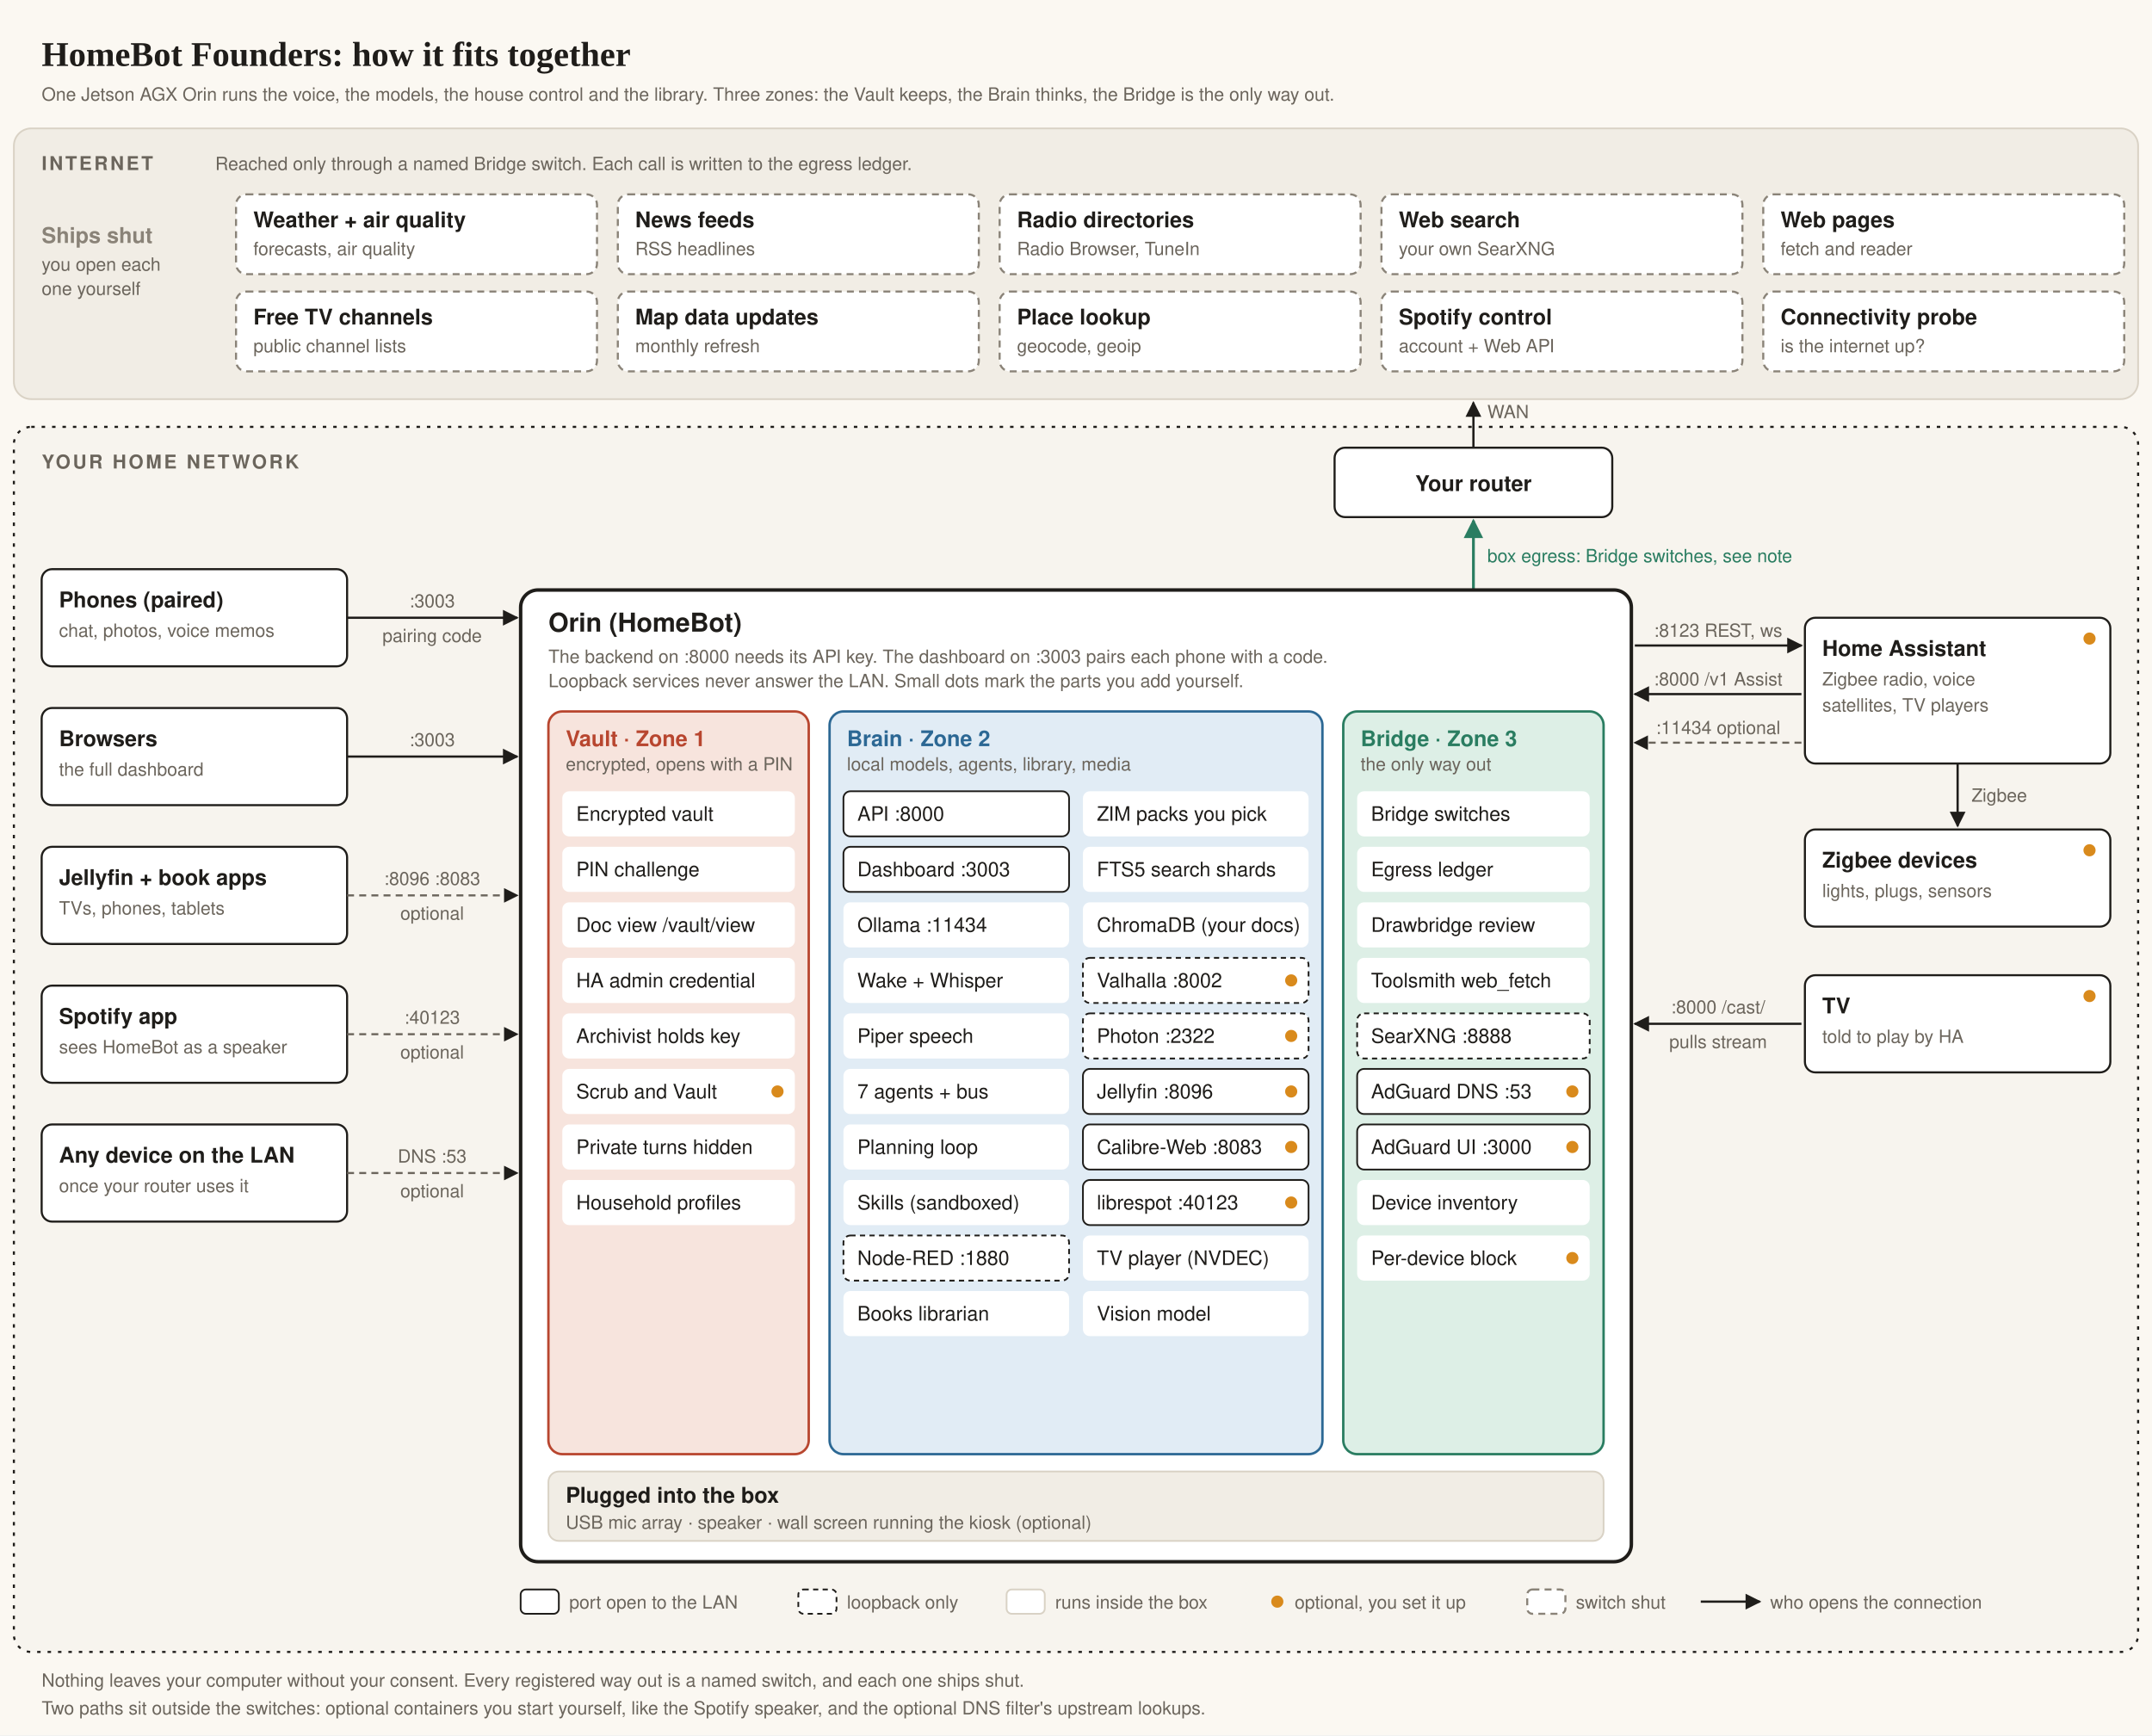
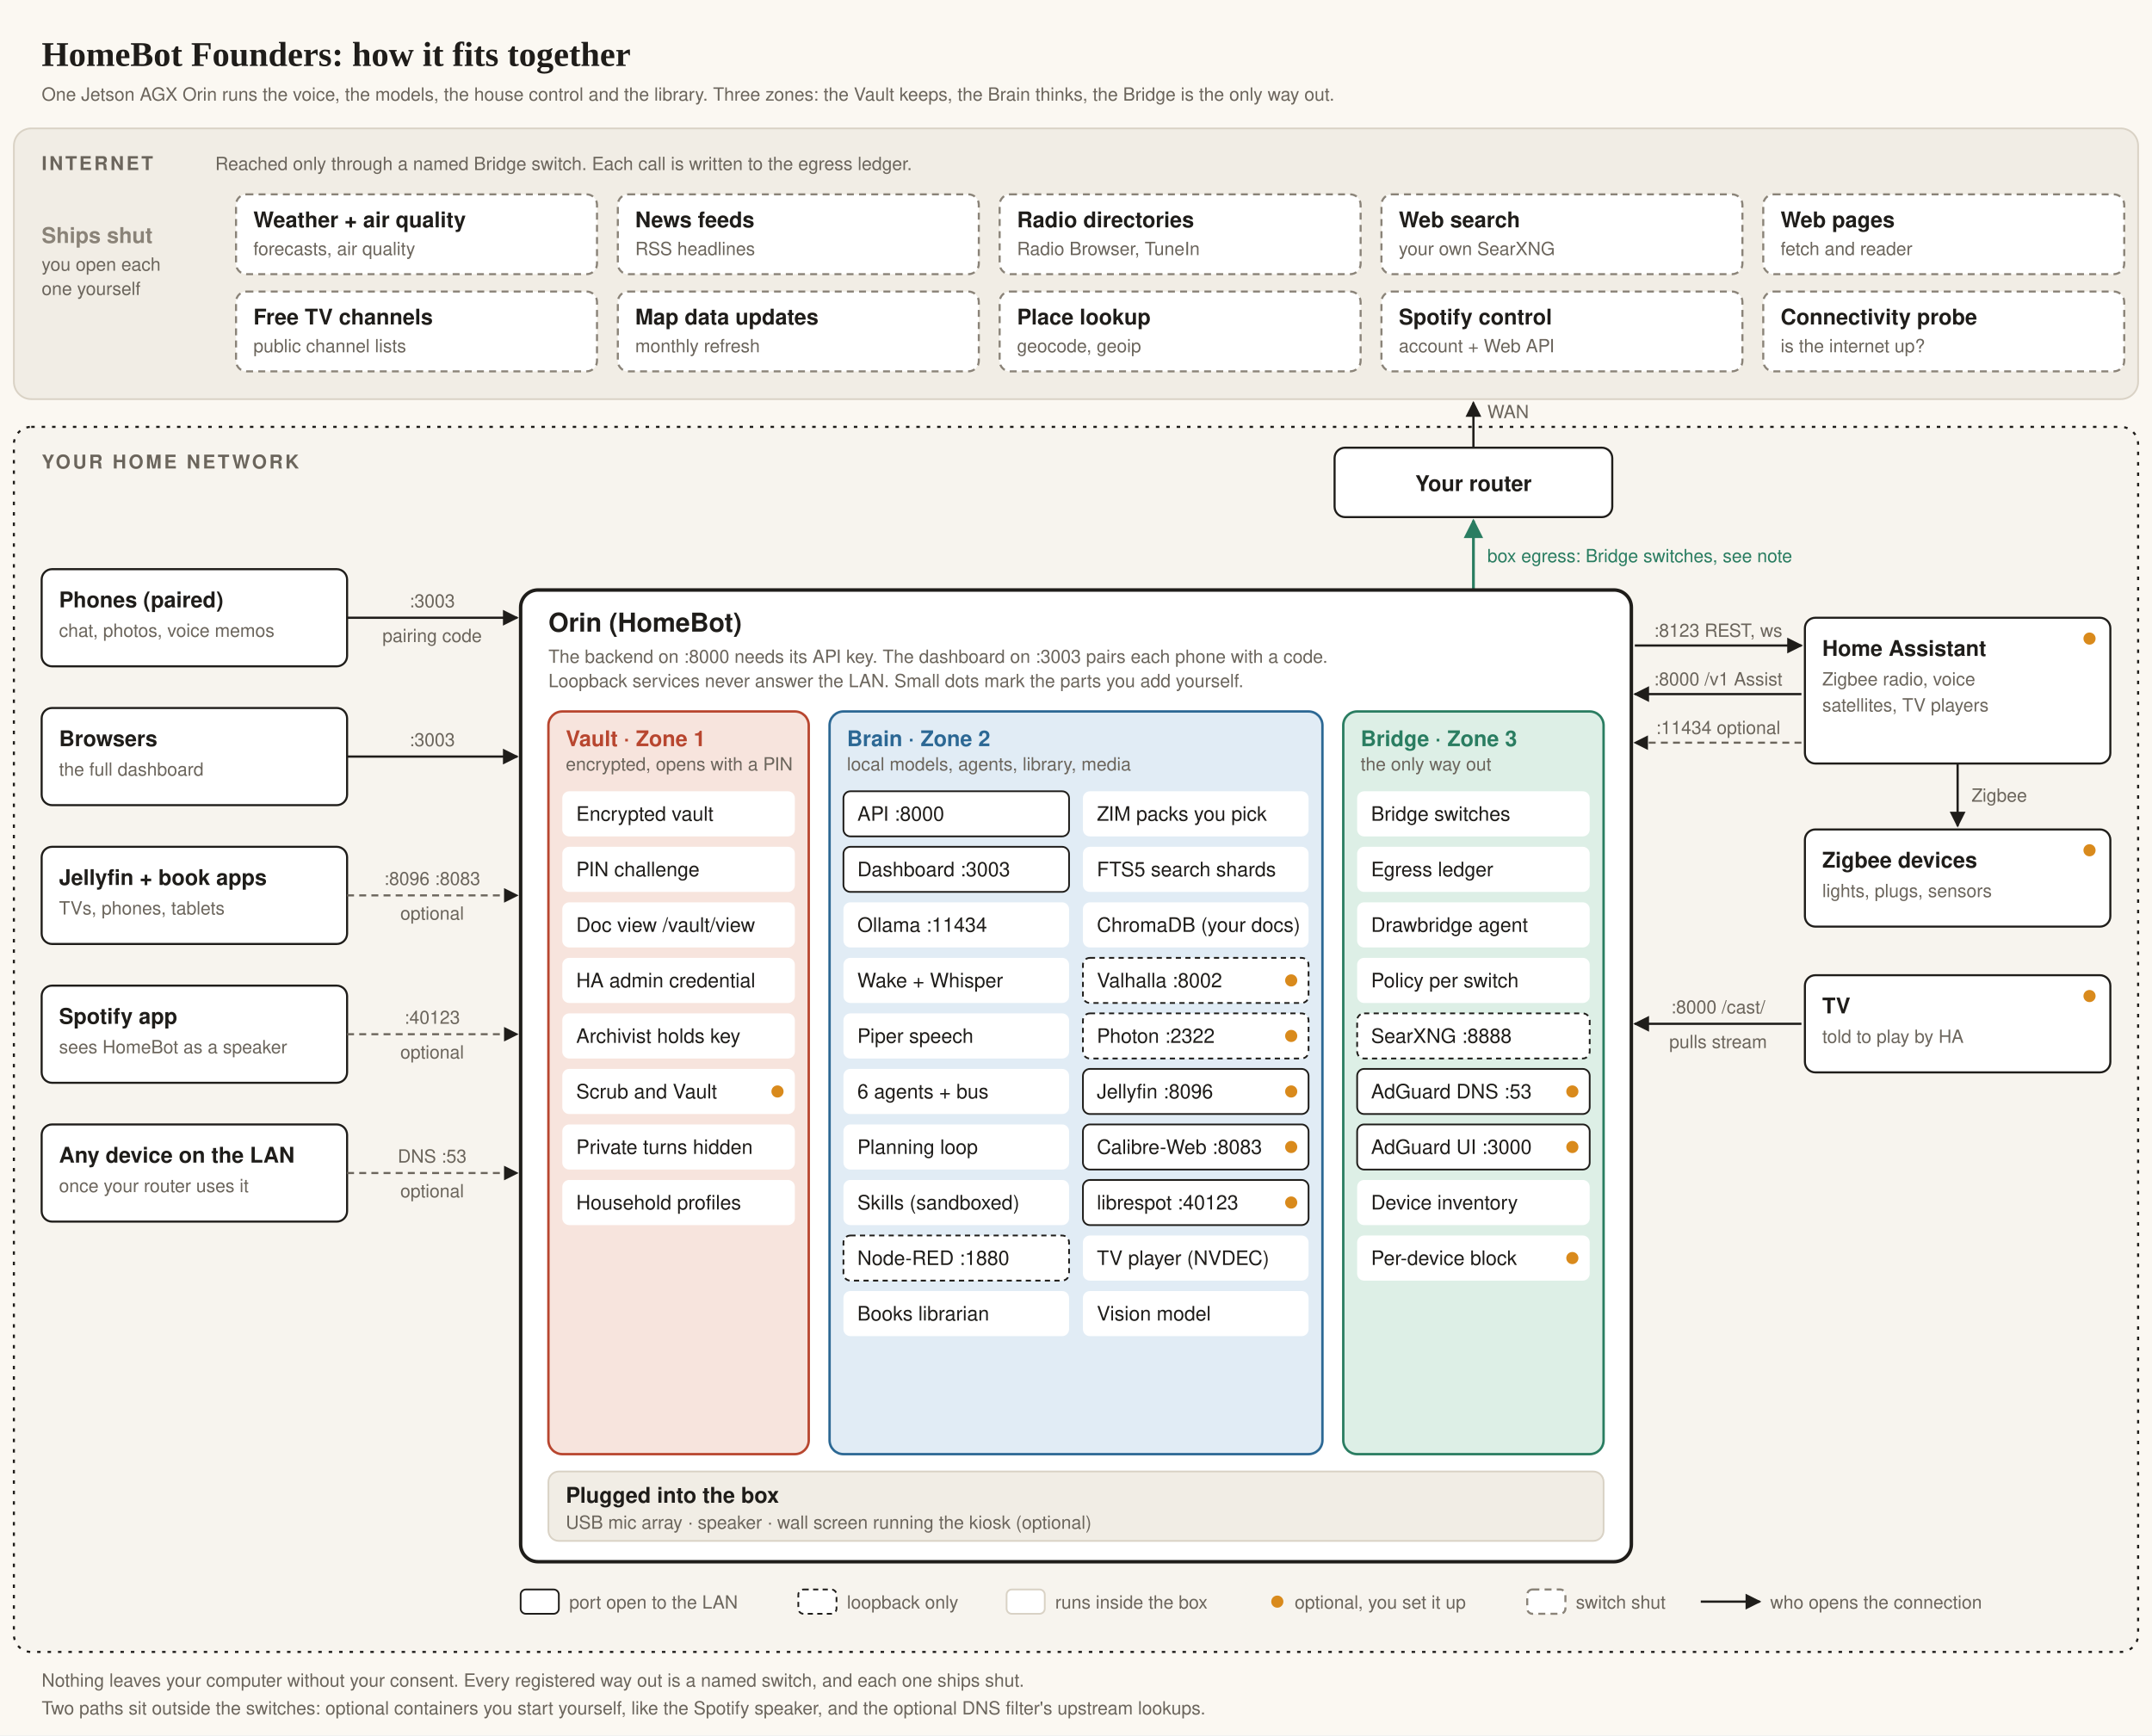
<svg xmlns="http://www.w3.org/2000/svg" viewBox="0 0 1240 1000" width="1240" height="1000" role="img" aria-label="HomeBot Founders architecture. The Orin running HomeBot sits on your home network behind your router. Inside it, the Vault, Brain and Bridge zones hold the services and their ports. Phones, browsers, media apps, Home Assistant and TVs connect to it on the LAN. The only way to the internet is through Bridge switches, and every one ships shut.">
  <style>
  .bg{fill:#fbf8f2}
  .t{fill:#1f1d1a;font:11.5px 'Segoe UI',Helvetica,Arial,sans-serif}
  .tb{fill:#1f1d1a;font:600 12.5px 'Segoe UI',Helvetica,Arial,sans-serif}
  .th{fill:#1f1d1a;font:700 15px 'Segoe UI',Helvetica,Arial,sans-serif}
  .tt{fill:#1f1d1a;font:700 20px Georgia,'Times New Roman',serif}
  .tm{fill:#6b655c;font:10.5px 'Segoe UI',Helvetica,Arial,sans-serif}
  .ey{fill:#6b655c;font:600 11px 'Segoe UI',Helvetica,Arial,sans-serif;letter-spacing:.12em}
  .cv{fill:#b8462f}.cr{fill:#2c6894}.cg{fill:#2a7d61}.cs{fill:#8a8378}
  .net{fill:#f1ede5;stroke:#d9d2c5;stroke-width:1}
  .lan{fill:#f7f4ee;stroke:#1f1d1a;stroke-width:1.2;stroke-dasharray:2 4}
  .box{fill:#ffffff;stroke:#1f1d1a;stroke-width:1.2}
  .orin{fill:#ffffff;stroke:#1f1d1a;stroke-width:2}
  .shut{fill:#ffffff;stroke:#8a8378;stroke-width:1.2;stroke-dasharray:4 3}
  .zv{fill:#f7e4dd;stroke:#b8462f;stroke-width:1.4}
  .zr{fill:#e1ecf5;stroke:#2c6894;stroke-width:1.4}
  .zg{fill:#ddefe6;stroke:#2a7d61;stroke-width:1.4}
  .ilan{fill:#ffffff;stroke:#1f1d1a;stroke-width:1}
  .ilo{fill:#ffffff;stroke:#1f1d1a;stroke-width:1;stroke-dasharray:3 2.5}
  .iin{fill:#ffffff;stroke:none}
  .key{fill:#ffffff;stroke:#d9d2c5;stroke-width:1}
  .opt{fill:#d98a1c}
  .bar{fill:#f1ede5;stroke:#d9d2c5;stroke-width:1}
  .ln{fill:none;stroke:#1f1d1a;stroke-width:1.3}
  .lnd{fill:none;stroke:#6b655c;stroke-width:1.2;stroke-dasharray:4 3}
  .lng{fill:none;stroke:#2a7d61;stroke-width:1.6}
  .ah{fill:#1f1d1a}.ahg{fill:#2a7d61}
  @media (prefers-color-scheme: dark){
    .bg{fill:#15171a}
    .t,.tb,.th,.tt{fill:#ece7de}
    .tm,.ey{fill:#a49d91}
    .cv{fill:#e88d76}.cr{fill:#86b8de}.cg{fill:#72c9a6}.cs{fill:#8e877c}
    .net{fill:#1b1d21;stroke:#3a3d42}
    .lan{fill:#181a1e;stroke:#ece7de}
    .box,.orin,.ilan,.ilo,.iin,.shut,.key{fill:#1d2024}
    .key{stroke:#3a3d42}
    .box,.orin,.ilan,.ilo{stroke:#ece7de}
    .shut{stroke:#8e877c}
    .zv{fill:#3a2621;stroke:#e88d76}
    .zr{fill:#1c2a36;stroke:#86b8de}
    .zg{fill:#1a3028;stroke:#72c9a6}
    .opt{fill:#f0a640}
    .bar{fill:#1b1d21;stroke:#3a3d42}
    .ln{stroke:#ece7de}.lnd{stroke:#a49d91}.lng{stroke:#72c9a6}
    .ah{fill:#ece7de}.ahg{fill:#72c9a6}
  }
</style>
  <defs>
    <marker id="a" viewBox="0 0 10 10" refX="9" refY="5" markerWidth="7" markerHeight="7" orient="auto-start-reverse">
      <path d="M0 0L10 5L0 10z" class="ah" />
    </marker>
    <marker id="ag" viewBox="0 0 10 10" refX="9" refY="5" markerWidth="7" markerHeight="7" orient="auto-start-reverse">
      <path d="M0 0L10 5L0 10z" class="ahg" />
    </marker>
  </defs>
  <rect x="0" y="0" width="1240" height="1000" class="bg" />
  <text x="24" y="38" class="tt">HomeBot Founders: how it fits together</text>
  <text x="24" y="58" class="tm">One Jetson AGX Orin runs the voice, the models, the house control and the library. Three zones: the Vault keeps, the Brain thinks, the Bridge is the only way out.</text>
  <rect x="8" y="74" width="1224" height="156" rx="10" class="net" />
  <text x="24" y="98" class="ey">INTERNET</text>
  <text x="124" y="98" class="tm">Reached only through a named Bridge switch. Each call is written to the egress ledger.</text>
  <text x="24" y="140" class="tb cs">Ships shut</text>
  <text x="24" y="156" class="tm">you open each</text>
  <text x="24" y="170" class="tm">one yourself</text>
  <rect x="136" y="112" width="208" height="46" rx="6" class="shut" />
  <text x="146" y="131" class="tb">Weather + air quality</text>
  <text x="146" y="147" class="tm">forecasts, air quality</text>
  <rect x="356" y="112" width="208" height="46" rx="6" class="shut" />
  <text x="366" y="131" class="tb">News feeds</text>
  <text x="366" y="147" class="tm">RSS headlines</text>
  <rect x="576" y="112" width="208" height="46" rx="6" class="shut" />
  <text x="586" y="131" class="tb">Radio directories</text>
  <text x="586" y="147" class="tm">Radio Browser, TuneIn</text>
  <rect x="796" y="112" width="208" height="46" rx="6" class="shut" />
  <text x="806" y="131" class="tb">Web search</text>
  <text x="806" y="147" class="tm">your own SearXNG</text>
  <rect x="1016" y="112" width="208" height="46" rx="6" class="shut" />
  <text x="1026" y="131" class="tb">Web pages</text>
  <text x="1026" y="147" class="tm">fetch and reader</text>
  <rect x="136" y="168" width="208" height="46" rx="6" class="shut" />
  <text x="146" y="187" class="tb">Free TV channels</text>
  <text x="146" y="203" class="tm">public channel lists</text>
  <rect x="356" y="168" width="208" height="46" rx="6" class="shut" />
  <text x="366" y="187" class="tb">Map data updates</text>
  <text x="366" y="203" class="tm">monthly refresh</text>
  <rect x="576" y="168" width="208" height="46" rx="6" class="shut" />
  <text x="586" y="187" class="tb">Place lookup</text>
  <text x="586" y="203" class="tm">geocode, geoip</text>
  <rect x="796" y="168" width="208" height="46" rx="6" class="shut" />
  <text x="806" y="187" class="tb">Spotify control</text>
  <text x="806" y="203" class="tm">account + Web API</text>
  <rect x="1016" y="168" width="208" height="46" rx="6" class="shut" />
  <text x="1026" y="187" class="tb">Connectivity probe</text>
  <text x="1026" y="203" class="tm">is the internet up?</text>
  <rect x="8" y="246" width="1224" height="706" rx="10" class="lan" />
  <text x="24" y="270" class="ey">YOUR HOME NETWORK</text>
  <rect x="769" y="258" width="160" height="40" rx="6" class="box" />
  <text x="849" y="283" class="tb" text-anchor="middle">Your router</text>
  <line x1="849" y1="258" x2="849" y2="232" class="ln" marker-end="url(#a)" />
  <text x="857" y="241" class="tm">WAN</text>
  <line x1="849" y1="340" x2="849" y2="300" class="lng" marker-end="url(#ag)" />
  <text x="857" y="324" class="tm cg">box egress: Bridge switches, see note</text>
  <rect x="300" y="340" width="640" height="560" rx="10" class="orin" />
  <text x="316" y="364" class="th">Orin (HomeBot)</text>
  <text x="316" y="382" class="tm">The backend on :8000 needs its API key. The dashboard on :3003 pairs each phone with a code.</text>
  <text x="316" y="396" class="tm">Loopback services never answer the LAN. Small dots mark the parts you add yourself.</text>
  <rect x="316" y="410" width="150" height="428" rx="8" class="zv" />
  <text x="326" y="430" class="tb cv">Vault · Zone 1</text>
  <text x="326" y="444" class="tm">encrypted, opens with a PIN</text>
  <rect x="324" y="456" width="134" height="26" rx="4" class="iin" />
  <text x="332" y="473" class="t">Encrypted vault</text>
  <rect x="324" y="488" width="134" height="26" rx="4" class="iin" />
  <text x="332" y="505" class="t">PIN challenge</text>
  <rect x="324" y="520" width="134" height="26" rx="4" class="iin" />
  <text x="332" y="537" class="t">Doc view /vault/view</text>
  <rect x="324" y="552" width="134" height="26" rx="4" class="iin" />
  <text x="332" y="569" class="t">HA admin credential</text>
  <rect x="324" y="584" width="134" height="26" rx="4" class="iin" />
  <text x="332" y="601" class="t">Archivist holds key</text>
  <rect x="324" y="616" width="134" height="26" rx="4" class="iin" />
  <text x="332" y="633" class="t">Scrub and Vault</text>
  <circle cx="448" cy="629" r="3.5" class="opt" />
  <rect x="324" y="648" width="134" height="26" rx="4" class="iin" />
  <text x="332" y="665" class="t">Private turns hidden</text>
  <rect x="324" y="680" width="134" height="26" rx="4" class="iin" />
  <text x="332" y="697" class="t">Household profiles</text>
  <rect x="478" y="410" width="284" height="428" rx="8" class="zr" />
  <text x="488" y="430" class="tb cr">Brain · Zone 2</text>
  <text x="488" y="444" class="tm">local models, agents, library, media</text>
  <rect x="486" y="456" width="130" height="26" rx="4" class="ilan" />
  <text x="494" y="473" class="t">API :8000</text>
  <rect x="486" y="488" width="130" height="26" rx="4" class="ilan" />
  <text x="494" y="505" class="t">Dashboard :3003</text>
  <rect x="486" y="520" width="130" height="26" rx="4" class="iin" />
  <text x="494" y="537" class="t">Ollama :11434</text>
  <rect x="486" y="552" width="130" height="26" rx="4" class="iin" />
  <text x="494" y="569" class="t">Wake + Whisper</text>
  <rect x="486" y="584" width="130" height="26" rx="4" class="iin" />
  <text x="494" y="601" class="t">Piper speech</text>
  <rect x="486" y="616" width="130" height="26" rx="4" class="iin" />
-   <text x="494" y="633" class="t">7 agents + bus</text>
+   <text x="494" y="633" class="t">6 agents + bus</text>
  <rect x="486" y="648" width="130" height="26" rx="4" class="iin" />
  <text x="494" y="665" class="t">Planning loop</text>
  <rect x="486" y="680" width="130" height="26" rx="4" class="iin" />
  <text x="494" y="697" class="t">Skills (sandboxed)</text>
  <rect x="486" y="712" width="130" height="26" rx="4" class="ilo" />
  <text x="494" y="729" class="t">Node-RED :1880</text>
  <rect x="486" y="744" width="130" height="26" rx="4" class="iin" />
  <text x="494" y="761" class="t">Books librarian</text>
  <rect x="624" y="456" width="130" height="26" rx="4" class="iin" />
  <text x="632" y="473" class="t">ZIM packs you pick</text>
  <rect x="624" y="488" width="130" height="26" rx="4" class="iin" />
  <text x="632" y="505" class="t">FTS5 search shards</text>
  <rect x="624" y="520" width="130" height="26" rx="4" class="iin" />
  <text x="632" y="537" class="t">ChromaDB (your docs)</text>
  <rect x="624" y="552" width="130" height="26" rx="4" class="ilo" />
  <text x="632" y="569" class="t">Valhalla :8002</text>
  <circle cx="744" cy="565" r="3.5" class="opt" />
  <rect x="624" y="584" width="130" height="26" rx="4" class="ilo" />
  <text x="632" y="601" class="t">Photon :2322</text>
  <circle cx="744" cy="597" r="3.5" class="opt" />
  <rect x="624" y="616" width="130" height="26" rx="4" class="ilan" />
  <text x="632" y="633" class="t">Jellyfin :8096</text>
  <circle cx="744" cy="629" r="3.5" class="opt" />
  <rect x="624" y="648" width="130" height="26" rx="4" class="ilan" />
  <text x="632" y="665" class="t">Calibre-Web :8083</text>
  <circle cx="744" cy="661" r="3.5" class="opt" />
  <rect x="624" y="680" width="130" height="26" rx="4" class="ilan" />
  <text x="632" y="697" class="t">librespot :40123</text>
  <circle cx="744" cy="693" r="3.5" class="opt" />
  <rect x="624" y="712" width="130" height="26" rx="4" class="iin" />
  <text x="632" y="729" class="t">TV player (NVDEC)</text>
  <rect x="624" y="744" width="130" height="26" rx="4" class="iin" />
  <text x="632" y="761" class="t">Vision model</text>
  <rect x="774" y="410" width="150" height="428" rx="8" class="zg" />
  <text x="784" y="430" class="tb cg">Bridge · Zone 3</text>
  <text x="784" y="444" class="tm">the only way out</text>
  <rect x="782" y="456" width="134" height="26" rx="4" class="iin" />
  <text x="790" y="473" class="t">Bridge switches</text>
  <rect x="782" y="488" width="134" height="26" rx="4" class="iin" />
  <text x="790" y="505" class="t">Egress ledger</text>
  <rect x="782" y="520" width="134" height="26" rx="4" class="iin" />
-   <text x="790" y="537" class="t">Drawbridge review</text>
+   <text x="790" y="537" class="t">Drawbridge agent</text>
  <rect x="782" y="552" width="134" height="26" rx="4" class="iin" />
-   <text x="790" y="569" class="t">Toolsmith web_fetch</text>
+   <text x="790" y="569" class="t">Policy per switch</text>
  <rect x="782" y="584" width="134" height="26" rx="4" class="ilo" />
  <text x="790" y="601" class="t">SearXNG :8888</text>
  <rect x="782" y="616" width="134" height="26" rx="4" class="ilan" />
  <text x="790" y="633" class="t">AdGuard DNS :53</text>
  <circle cx="906" cy="629" r="3.5" class="opt" />
  <rect x="782" y="648" width="134" height="26" rx="4" class="ilan" />
  <text x="790" y="665" class="t">AdGuard UI :3000</text>
  <circle cx="906" cy="661" r="3.5" class="opt" />
  <rect x="782" y="680" width="134" height="26" rx="4" class="iin" />
  <text x="790" y="697" class="t">Device inventory</text>
  <rect x="782" y="712" width="134" height="26" rx="4" class="iin" />
  <text x="790" y="729" class="t">Per-device block</text>
  <circle cx="906" cy="725" r="3.5" class="opt" />
  <rect x="316" y="848" width="608" height="40" rx="6" class="bar" />
  <text x="326" y="866" class="tb">Plugged into the box</text>
  <text x="326" y="881" class="tm">USB mic array · speaker · wall screen running the kiosk (optional)</text>
  <rect x="24" y="328" width="176" height="56" rx="6" class="box" />
  <text x="34" y="350" class="tb">Phones (paired)</text>
  <text x="34" y="367" class="tm">chat, photos, voice memos</text>
  <line x1="200" y1="356" x2="298" y2="356" class="ln" marker-end="url(#a)" />
  <text x="249" y="350" class="tm" text-anchor="middle">:3003</text>
  <text x="249" y="370" class="tm" text-anchor="middle">pairing code</text>
  <rect x="24" y="408" width="176" height="56" rx="6" class="box" />
  <text x="34" y="430" class="tb">Browsers</text>
  <text x="34" y="447" class="tm">the full dashboard</text>
  <line x1="200" y1="436" x2="298" y2="436" class="ln" marker-end="url(#a)" />
  <text x="249" y="430" class="tm" text-anchor="middle">:3003</text>
  <rect x="24" y="488" width="176" height="56" rx="6" class="box" />
  <text x="34" y="510" class="tb">Jellyfin + book apps</text>
  <text x="34" y="527" class="tm">TVs, phones, tablets</text>
  <line x1="200" y1="516" x2="298" y2="516" class="lnd" marker-end="url(#a)" />
  <text x="249" y="510" class="tm" text-anchor="middle">:8096 :8083</text>
  <text x="249" y="530" class="tm" text-anchor="middle">optional</text>
  <rect x="24" y="568" width="176" height="56" rx="6" class="box" />
  <text x="34" y="590" class="tb">Spotify app</text>
  <text x="34" y="607" class="tm">sees HomeBot as a speaker</text>
  <line x1="200" y1="596" x2="298" y2="596" class="lnd" marker-end="url(#a)" />
  <text x="249" y="590" class="tm" text-anchor="middle">:40123</text>
  <text x="249" y="610" class="tm" text-anchor="middle">optional</text>
  <rect x="24" y="648" width="176" height="56" rx="6" class="box" />
  <text x="34" y="670" class="tb">Any device on the LAN</text>
  <text x="34" y="687" class="tm">once your router uses it</text>
  <line x1="200" y1="676" x2="298" y2="676" class="lnd" marker-end="url(#a)" />
  <text x="249" y="670" class="tm" text-anchor="middle">DNS :53</text>
  <text x="249" y="690" class="tm" text-anchor="middle">optional</text>
  <rect x="1040" y="356" width="176" height="84" rx="6" class="box" />
  <circle cx="1204" cy="368" r="3.5" class="opt" />
  <text x="1050" y="378" class="tb">Home Assistant</text>
  <text x="1050" y="395" class="tm">Zigbee radio, voice</text>
  <text x="1050" y="410" class="tm">satellites, TV players</text>
  <line x1="942" y1="372" x2="1038" y2="372" class="ln" marker-end="url(#a)" />
  <text x="990" y="367" class="tm" text-anchor="middle">:8123 REST, ws</text>
  <line x1="1038" y1="400" x2="942" y2="400" class="ln" marker-end="url(#a)" />
  <text x="990" y="395" class="tm" text-anchor="middle">:8000 /v1 Assist</text>
  <line x1="1038" y1="428" x2="942" y2="428" class="lnd" marker-end="url(#a)" />
  <text x="990" y="423" class="tm" text-anchor="middle">:11434 optional</text>
  <line x1="1128" y1="440" x2="1128" y2="476" class="ln" marker-end="url(#a)" />
  <text x="1136" y="462" class="tm">Zigbee</text>
  <rect x="1040" y="478" width="176" height="56" rx="6" class="box" />
  <circle cx="1204" cy="490" r="3.5" class="opt" />
  <text x="1050" y="500" class="tb">Zigbee devices</text>
  <text x="1050" y="517" class="tm">lights, plugs, sensors</text>
  <rect x="1040" y="562" width="176" height="56" rx="6" class="box" />
  <circle cx="1204" cy="574" r="3.5" class="opt" />
  <text x="1050" y="584" class="tb">TV</text>
  <text x="1050" y="601" class="tm">told to play by HA</text>
  <line x1="1038" y1="590" x2="942" y2="590" class="ln" marker-end="url(#a)" />
  <text x="990" y="584" class="tm" text-anchor="middle">:8000 /cast/</text>
  <text x="990" y="604" class="tm" text-anchor="middle">pulls stream</text>
  <rect x="300" y="916" width="22" height="14" rx="3" class="ilan" />
  <text x="328" y="927" class="tm">port open to the LAN</text>
  <rect x="460" y="916" width="22" height="14" rx="3" class="ilo" />
  <text x="488" y="927" class="tm">loopback only</text>
  <rect x="580" y="916" width="22" height="14" rx="3" class="key" />
  <text x="608" y="927" class="tm">runs inside the box</text>
  <circle cx="736" cy="923" r="3.5" class="opt" />
  <text x="746" y="927" class="tm">optional, you set it up</text>
  <rect x="880" y="916" width="22" height="14" rx="3" class="shut" />
  <text x="908" y="927" class="tm">switch shut</text>
  <line x1="980" y1="923" x2="1014" y2="923" class="ln" marker-end="url(#a)" />
  <text x="1020" y="927" class="tm">who opens the connection</text>
  <text x="24" y="972" class="tm">Nothing leaves your computer without your consent. Every registered way out is a named switch, and each one ships shut.</text>
  <text x="24" y="988" class="tm">Two paths sit outside the switches: optional containers you start yourself, like the Spotify speaker, and the optional DNS filter's upstream lookups.</text>
</svg>
